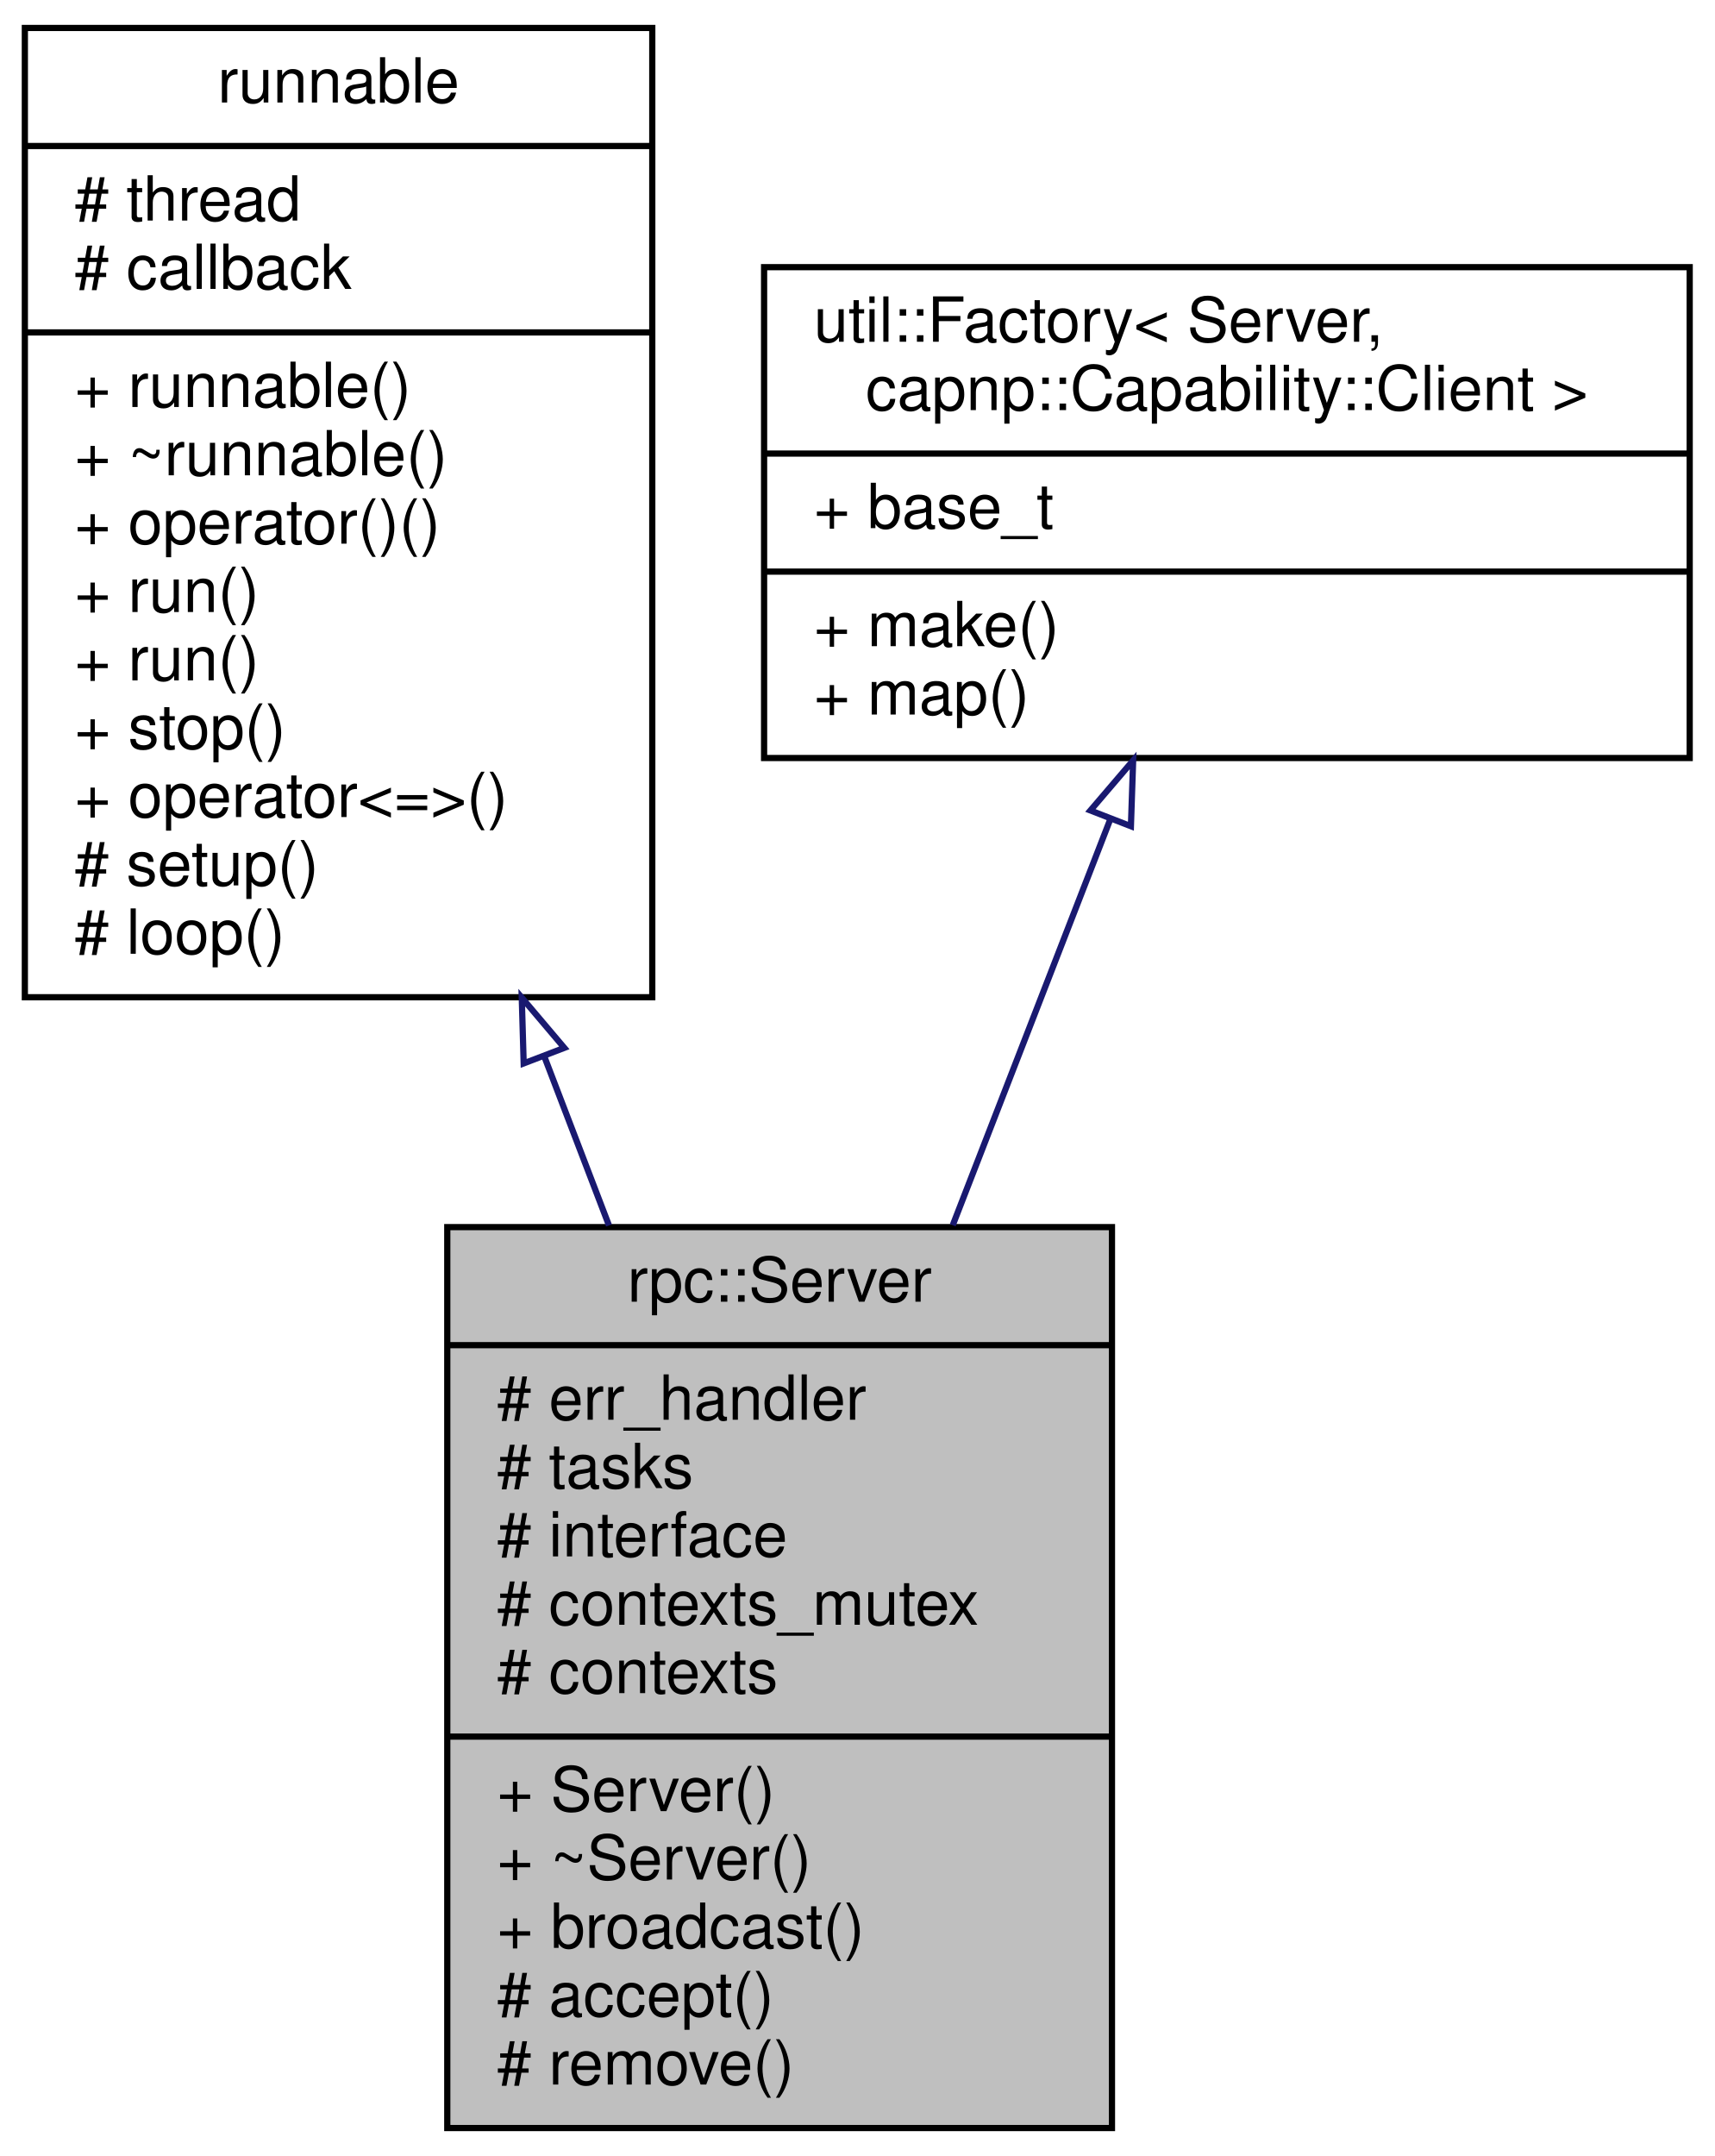
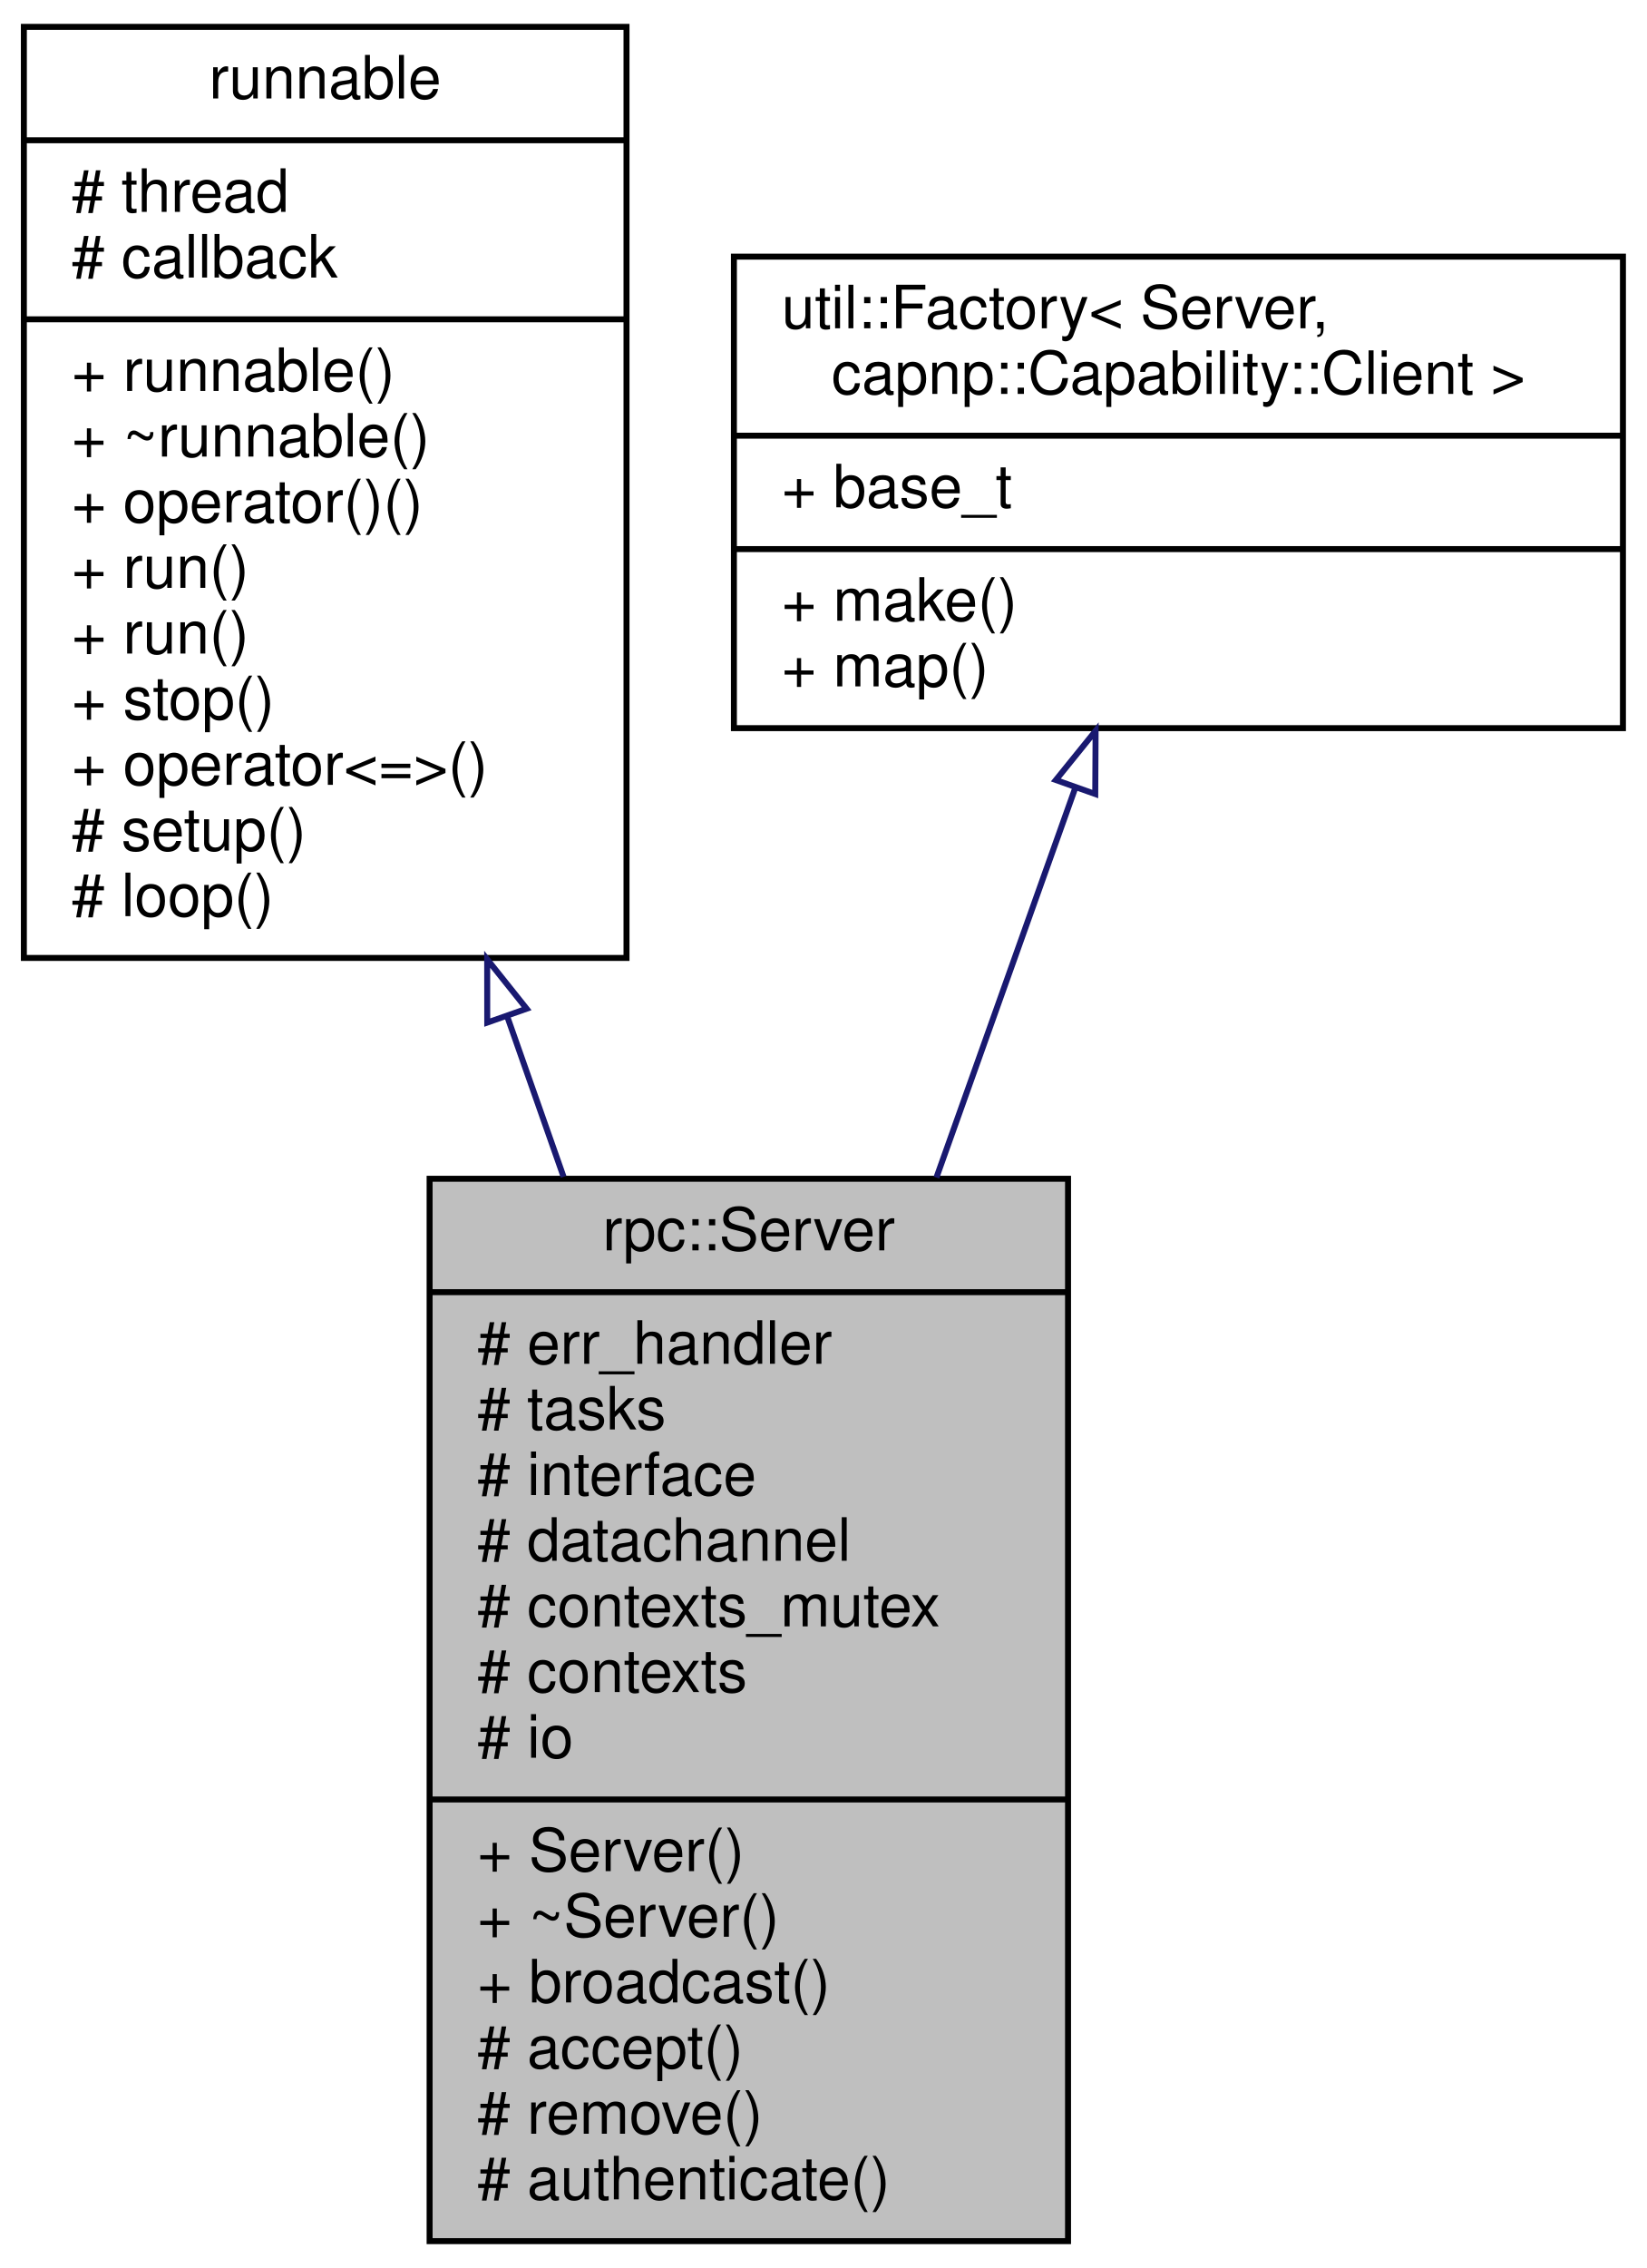
- <svg xmlns="http://www.w3.org/2000/svg" xmlns:xlink="http://www.w3.org/1999/xlink" width="276pt" height="347pt" viewBox="0.00 0.00 276.00 347.00">
-   <g id="graph0" class="graph" transform="scale(1 1) rotate(0) translate(4 343)">
+ <svg xmlns="http://www.w3.org/2000/svg" xmlns:xlink="http://www.w3.org/1999/xlink" width="276pt" height="380pt" viewBox="0.00 0.00 276.00 380.00">
+   <g id="graph0" class="graph" transform="scale(1 1) rotate(0) translate(4 376)">
    <g id="node1" class="node">
      <g id="a_node1">
        <a xlink:title=" ">
-           <polygon fill="#bfbfbf" stroke="black" points="68,-0.5 68,-145.5 175,-145.5 175,-0.5 68,-0.5" />
-           <text text-anchor="middle" x="121.5" y="-133.5" font-family="Helvetica,sans-Serif" font-size="10.00">rpc::Server</text>
-           <polyline fill="none" stroke="black" points="68,-126.5 175,-126.5 " />
-           <text text-anchor="start" x="76" y="-114.5" font-family="Helvetica,sans-Serif" font-size="10.00"># err_handler</text>
-           <text text-anchor="start" x="76" y="-103.5" font-family="Helvetica,sans-Serif" font-size="10.00"># tasks</text>
-           <text text-anchor="start" x="76" y="-92.5" font-family="Helvetica,sans-Serif" font-size="10.00"># interface</text>
-           <text text-anchor="start" x="76" y="-81.5" font-family="Helvetica,sans-Serif" font-size="10.00"># contexts_mutex</text>
-           <text text-anchor="start" x="76" y="-70.5" font-family="Helvetica,sans-Serif" font-size="10.00"># contexts</text>
-           <polyline fill="none" stroke="black" points="68,-63.5 175,-63.5 " />
-           <text text-anchor="start" x="76" y="-51.5" font-family="Helvetica,sans-Serif" font-size="10.00">+ Server()</text>
-           <text text-anchor="start" x="76" y="-40.5" font-family="Helvetica,sans-Serif" font-size="10.00">+ ~Server()</text>
-           <text text-anchor="start" x="76" y="-29.5" font-family="Helvetica,sans-Serif" font-size="10.00">+ broadcast()</text>
-           <text text-anchor="start" x="76" y="-18.5" font-family="Helvetica,sans-Serif" font-size="10.00"># accept()</text>
-           <text text-anchor="start" x="76" y="-7.5" font-family="Helvetica,sans-Serif" font-size="10.00"># remove()</text>
+           <polygon fill="#bfbfbf" stroke="black" points="68,-0.5 68,-178.5 175,-178.5 175,-0.5 68,-0.5" />
+           <text text-anchor="middle" x="121.5" y="-166.5" font-family="Helvetica,sans-Serif" font-size="10.00">rpc::Server</text>
+           <polyline fill="none" stroke="black" points="68,-159.5 175,-159.5 " />
+           <text text-anchor="start" x="76" y="-147.5" font-family="Helvetica,sans-Serif" font-size="10.00"># err_handler</text>
+           <text text-anchor="start" x="76" y="-136.5" font-family="Helvetica,sans-Serif" font-size="10.00"># tasks</text>
+           <text text-anchor="start" x="76" y="-125.5" font-family="Helvetica,sans-Serif" font-size="10.00"># interface</text>
+           <text text-anchor="start" x="76" y="-114.5" font-family="Helvetica,sans-Serif" font-size="10.00"># datachannel</text>
+           <text text-anchor="start" x="76" y="-103.5" font-family="Helvetica,sans-Serif" font-size="10.00"># contexts_mutex</text>
+           <text text-anchor="start" x="76" y="-92.5" font-family="Helvetica,sans-Serif" font-size="10.00"># contexts</text>
+           <text text-anchor="start" x="76" y="-81.5" font-family="Helvetica,sans-Serif" font-size="10.00"># io</text>
+           <polyline fill="none" stroke="black" points="68,-74.5 175,-74.5 " />
+           <text text-anchor="start" x="76" y="-62.5" font-family="Helvetica,sans-Serif" font-size="10.00">+ Server()</text>
+           <text text-anchor="start" x="76" y="-51.5" font-family="Helvetica,sans-Serif" font-size="10.00">+ ~Server()</text>
+           <text text-anchor="start" x="76" y="-40.5" font-family="Helvetica,sans-Serif" font-size="10.00">+ broadcast()</text>
+           <text text-anchor="start" x="76" y="-29.5" font-family="Helvetica,sans-Serif" font-size="10.00"># accept()</text>
+           <text text-anchor="start" x="76" y="-18.5" font-family="Helvetica,sans-Serif" font-size="10.00"># remove()</text>
+           <text text-anchor="start" x="76" y="-7.5" font-family="Helvetica,sans-Serif" font-size="10.00"># authenticate()</text>
        </a>
      </g>
    </g>
    <g id="node2" class="node">
      <g id="a_node2">
        <a xlink:href="classrunnable.html" target="_top" xlink:title=" ">
-           <polygon fill="none" stroke="black" points="0,-182.5 0,-338.5 101,-338.5 101,-182.5 0,-182.5" />
-           <text text-anchor="middle" x="50.5" y="-326.5" font-family="Helvetica,sans-Serif" font-size="10.00">runnable</text>
-           <polyline fill="none" stroke="black" points="0,-319.5 101,-319.5 " />
-           <text text-anchor="start" x="8" y="-307.5" font-family="Helvetica,sans-Serif" font-size="10.00"># thread</text>
-           <text text-anchor="start" x="8" y="-296.5" font-family="Helvetica,sans-Serif" font-size="10.00"># callback</text>
-           <polyline fill="none" stroke="black" points="0,-289.5 101,-289.5 " />
-           <text text-anchor="start" x="8" y="-277.5" font-family="Helvetica,sans-Serif" font-size="10.00">+ runnable()</text>
-           <text text-anchor="start" x="8" y="-266.5" font-family="Helvetica,sans-Serif" font-size="10.00">+ ~runnable()</text>
-           <text text-anchor="start" x="8" y="-255.5" font-family="Helvetica,sans-Serif" font-size="10.00">+ operator()()</text>
-           <text text-anchor="start" x="8" y="-244.5" font-family="Helvetica,sans-Serif" font-size="10.00">+ run()</text>
-           <text text-anchor="start" x="8" y="-233.5" font-family="Helvetica,sans-Serif" font-size="10.00">+ run()</text>
-           <text text-anchor="start" x="8" y="-222.5" font-family="Helvetica,sans-Serif" font-size="10.00">+ stop()</text>
-           <text text-anchor="start" x="8" y="-211.5" font-family="Helvetica,sans-Serif" font-size="10.00">+ operator&lt;=&gt;()</text>
-           <text text-anchor="start" x="8" y="-200.5" font-family="Helvetica,sans-Serif" font-size="10.00"># setup()</text>
-           <text text-anchor="start" x="8" y="-189.5" font-family="Helvetica,sans-Serif" font-size="10.00"># loop()</text>
+           <polygon fill="none" stroke="black" points="0,-215.5 0,-371.5 101,-371.5 101,-215.5 0,-215.5" />
+           <text text-anchor="middle" x="50.5" y="-359.5" font-family="Helvetica,sans-Serif" font-size="10.00">runnable</text>
+           <polyline fill="none" stroke="black" points="0,-352.5 101,-352.5 " />
+           <text text-anchor="start" x="8" y="-340.5" font-family="Helvetica,sans-Serif" font-size="10.00"># thread</text>
+           <text text-anchor="start" x="8" y="-329.5" font-family="Helvetica,sans-Serif" font-size="10.00"># callback</text>
+           <polyline fill="none" stroke="black" points="0,-322.5 101,-322.5 " />
+           <text text-anchor="start" x="8" y="-310.5" font-family="Helvetica,sans-Serif" font-size="10.00">+ runnable()</text>
+           <text text-anchor="start" x="8" y="-299.5" font-family="Helvetica,sans-Serif" font-size="10.00">+ ~runnable()</text>
+           <text text-anchor="start" x="8" y="-288.5" font-family="Helvetica,sans-Serif" font-size="10.00">+ operator()()</text>
+           <text text-anchor="start" x="8" y="-277.5" font-family="Helvetica,sans-Serif" font-size="10.00">+ run()</text>
+           <text text-anchor="start" x="8" y="-266.5" font-family="Helvetica,sans-Serif" font-size="10.00">+ run()</text>
+           <text text-anchor="start" x="8" y="-255.5" font-family="Helvetica,sans-Serif" font-size="10.00">+ stop()</text>
+           <text text-anchor="start" x="8" y="-244.5" font-family="Helvetica,sans-Serif" font-size="10.00">+ operator&lt;=&gt;()</text>
+           <text text-anchor="start" x="8" y="-233.5" font-family="Helvetica,sans-Serif" font-size="10.00"># setup()</text>
+           <text text-anchor="start" x="8" y="-222.5" font-family="Helvetica,sans-Serif" font-size="10.00"># loop()</text>
        </a>
      </g>
    </g>
    <g id="edge1" class="edge">
-       <path fill="none" stroke="midnightblue" d="M83.61,-172.99C87.1,-163.88 90.62,-154.69 94.03,-145.77" />
-       <polygon fill="none" stroke="midnightblue" points="80.3,-171.85 79.99,-182.44 86.84,-174.35 80.3,-171.85" />
+       <path fill="none" stroke="midnightblue" d="M81.01,-205.69C84.14,-196.79 87.32,-187.74 90.45,-178.83" />
+       <polygon fill="none" stroke="midnightblue" points="77.66,-204.67 77.65,-215.27 84.26,-206.99 77.66,-204.67" />
    </g>
    <g id="node3" class="node">
      <g id="a_node3">
        <a xlink:href="classutil_1_1Factory.html" target="_top" xlink:title=" ">
-           <polygon fill="none" stroke="black" points="119,-221 119,-300 268,-300 268,-221 119,-221" />
-           <text text-anchor="start" x="127" y="-288" font-family="Helvetica,sans-Serif" font-size="10.00">util::Factory&lt; Server,</text>
-           <text text-anchor="middle" x="193.5" y="-277" font-family="Helvetica,sans-Serif" font-size="10.00"> capnp::Capability::Client &gt;</text>
-           <polyline fill="none" stroke="black" points="119,-270 268,-270 " />
-           <text text-anchor="start" x="127" y="-258" font-family="Helvetica,sans-Serif" font-size="10.00">+ base_t</text>
-           <polyline fill="none" stroke="black" points="119,-251 268,-251 " />
-           <text text-anchor="start" x="127" y="-239" font-family="Helvetica,sans-Serif" font-size="10.00">+ make()</text>
-           <text text-anchor="start" x="127" y="-228" font-family="Helvetica,sans-Serif" font-size="10.00">+ map()</text>
+           <polygon fill="none" stroke="black" points="119,-254 119,-333 268,-333 268,-254 119,-254" />
+           <text text-anchor="start" x="127" y="-321" font-family="Helvetica,sans-Serif" font-size="10.00">util::Factory&lt; Server,</text>
+           <text text-anchor="middle" x="193.5" y="-310" font-family="Helvetica,sans-Serif" font-size="10.00"> capnp::Capability::Client &gt;</text>
+           <polyline fill="none" stroke="black" points="119,-303 268,-303 " />
+           <text text-anchor="start" x="127" y="-291" font-family="Helvetica,sans-Serif" font-size="10.00">+ base_t</text>
+           <polyline fill="none" stroke="black" points="119,-284 268,-284 " />
+           <text text-anchor="start" x="127" y="-272" font-family="Helvetica,sans-Serif" font-size="10.00">+ make()</text>
+           <text text-anchor="start" x="127" y="-261" font-family="Helvetica,sans-Serif" font-size="10.00">+ map()</text>
        </a>
      </g>
    </g>
    <g id="edge2" class="edge">
-       <path fill="none" stroke="midnightblue" d="M174.73,-211.14C166.99,-191.2 157.86,-167.68 149.37,-145.81" />
-       <polygon fill="none" stroke="midnightblue" points="171.53,-212.56 178.41,-220.61 178.05,-210.02 171.53,-212.56" />
+       <path fill="none" stroke="midnightblue" d="M176.2,-243.95C169.21,-224.35 160.92,-201.09 152.94,-178.7" />
+       <polygon fill="none" stroke="midnightblue" points="172.96,-245.31 179.62,-253.55 179.56,-242.96 172.96,-245.31" />
    </g>
  </g>
</svg>
